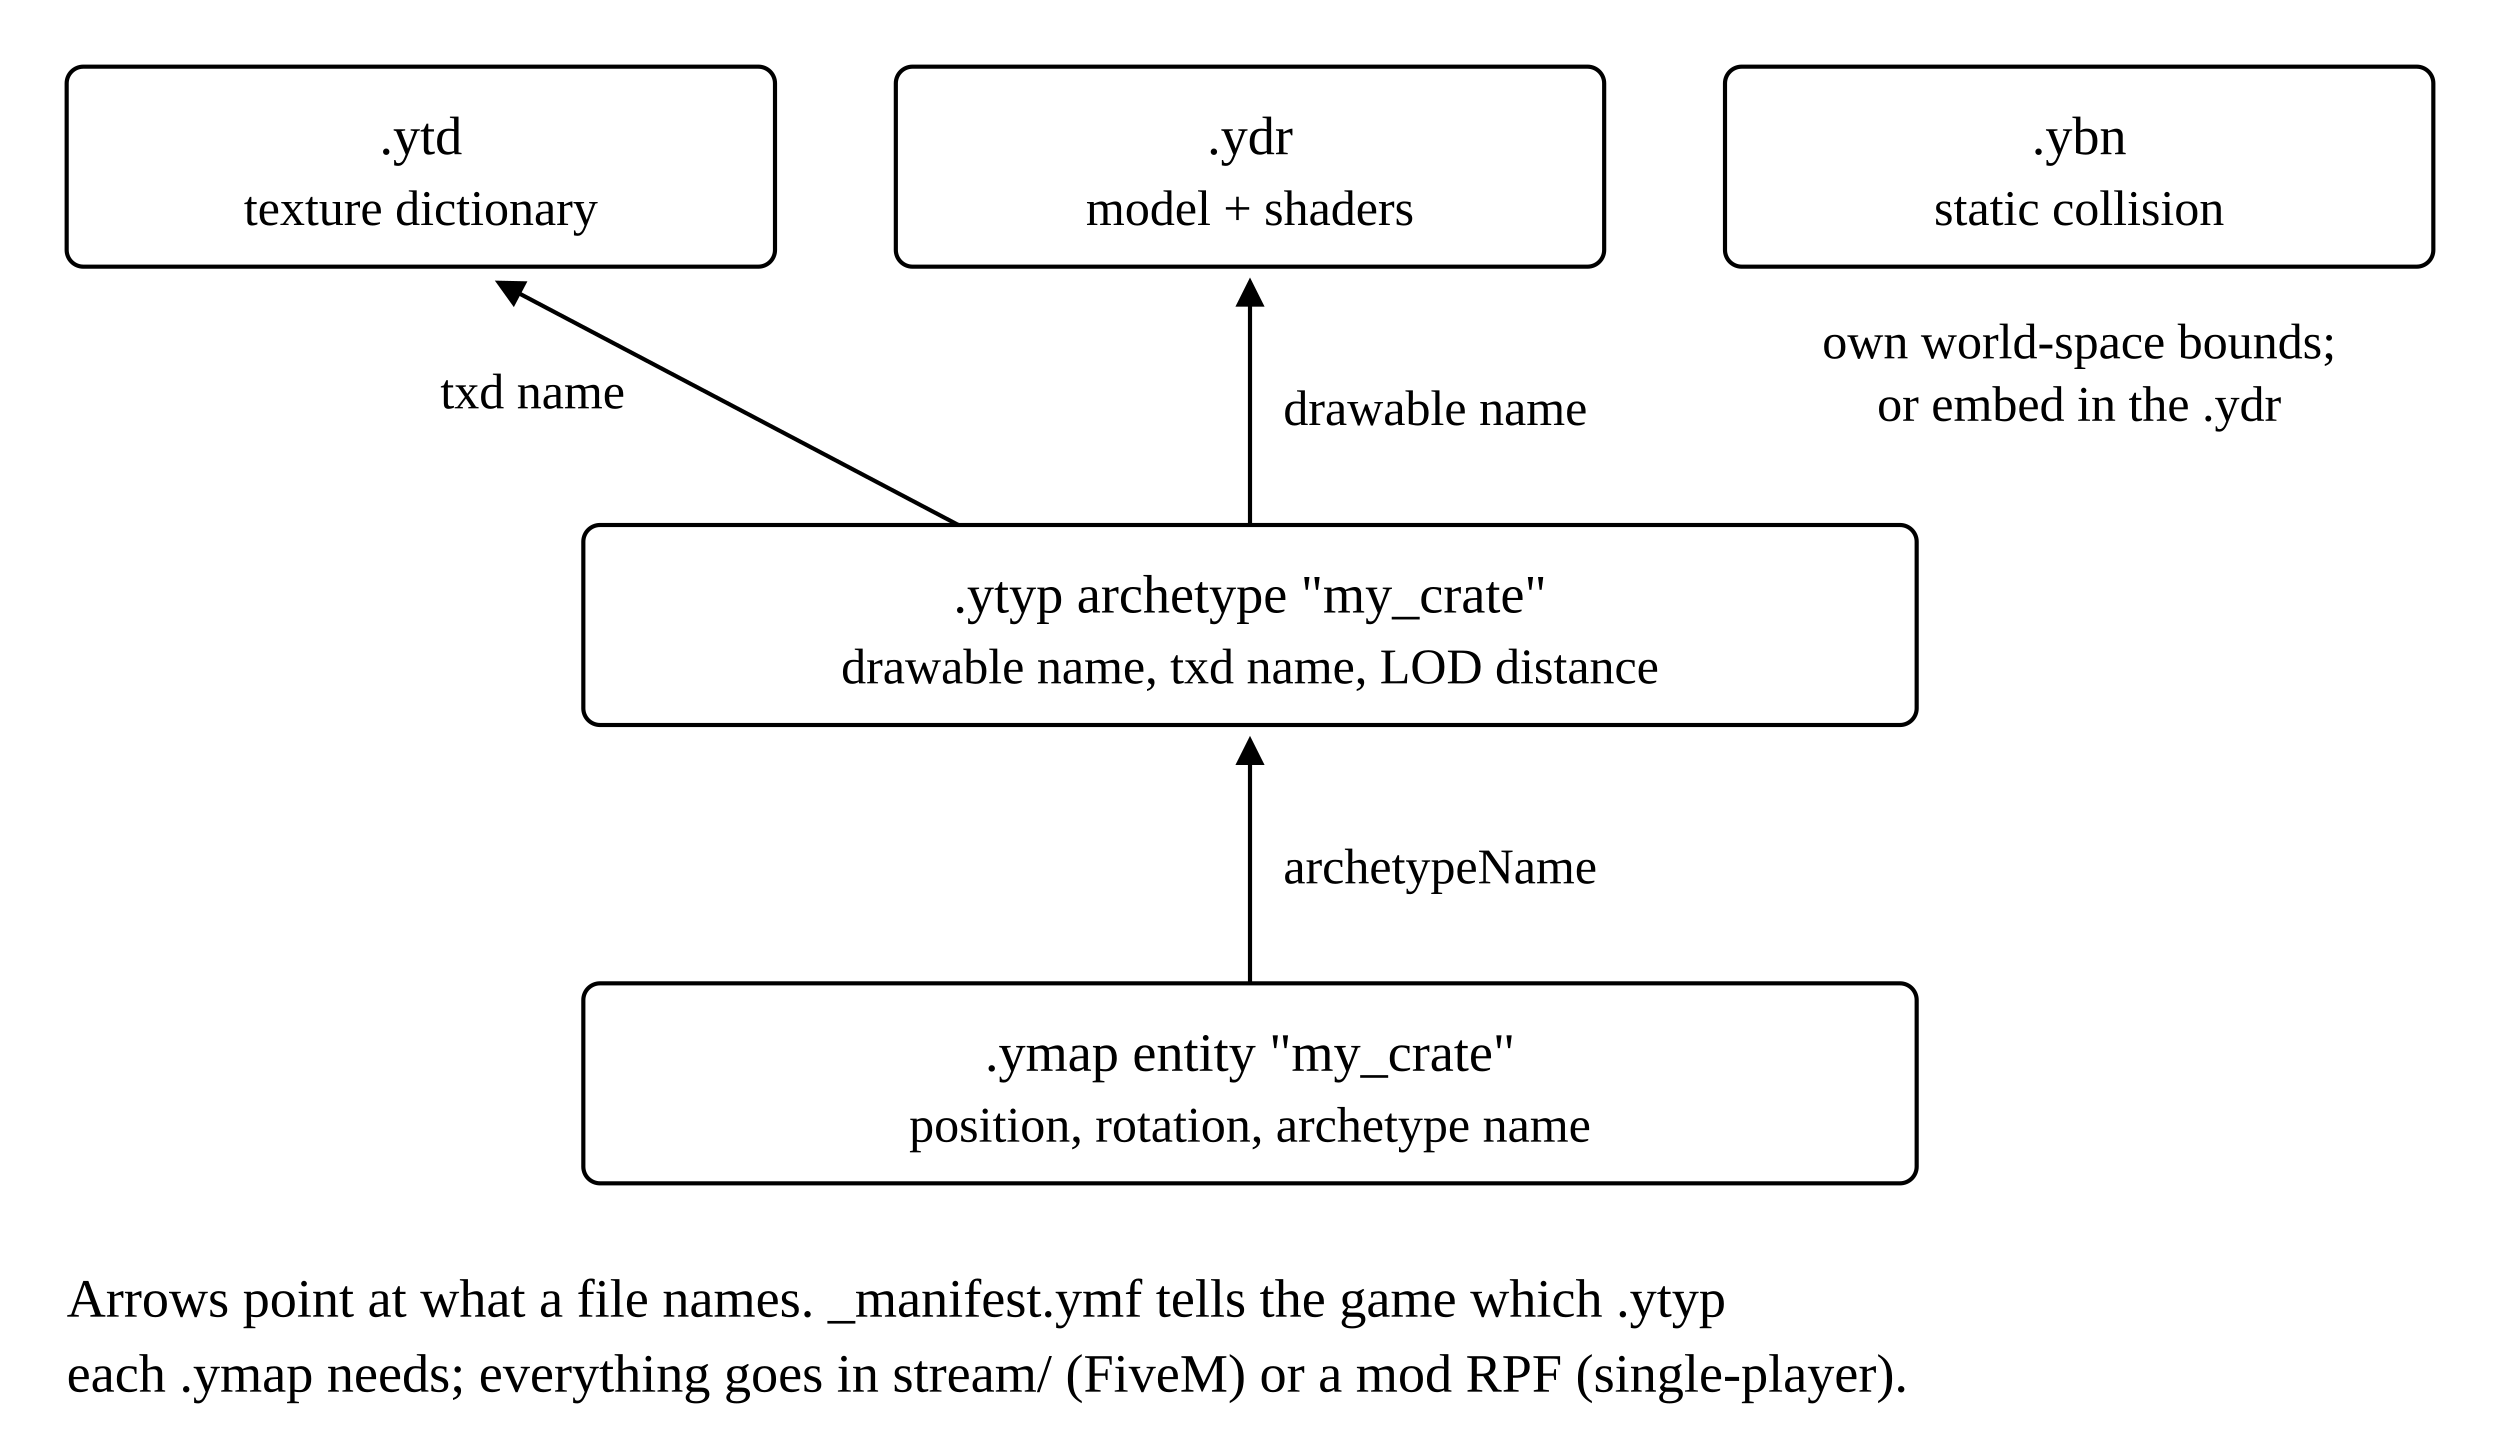
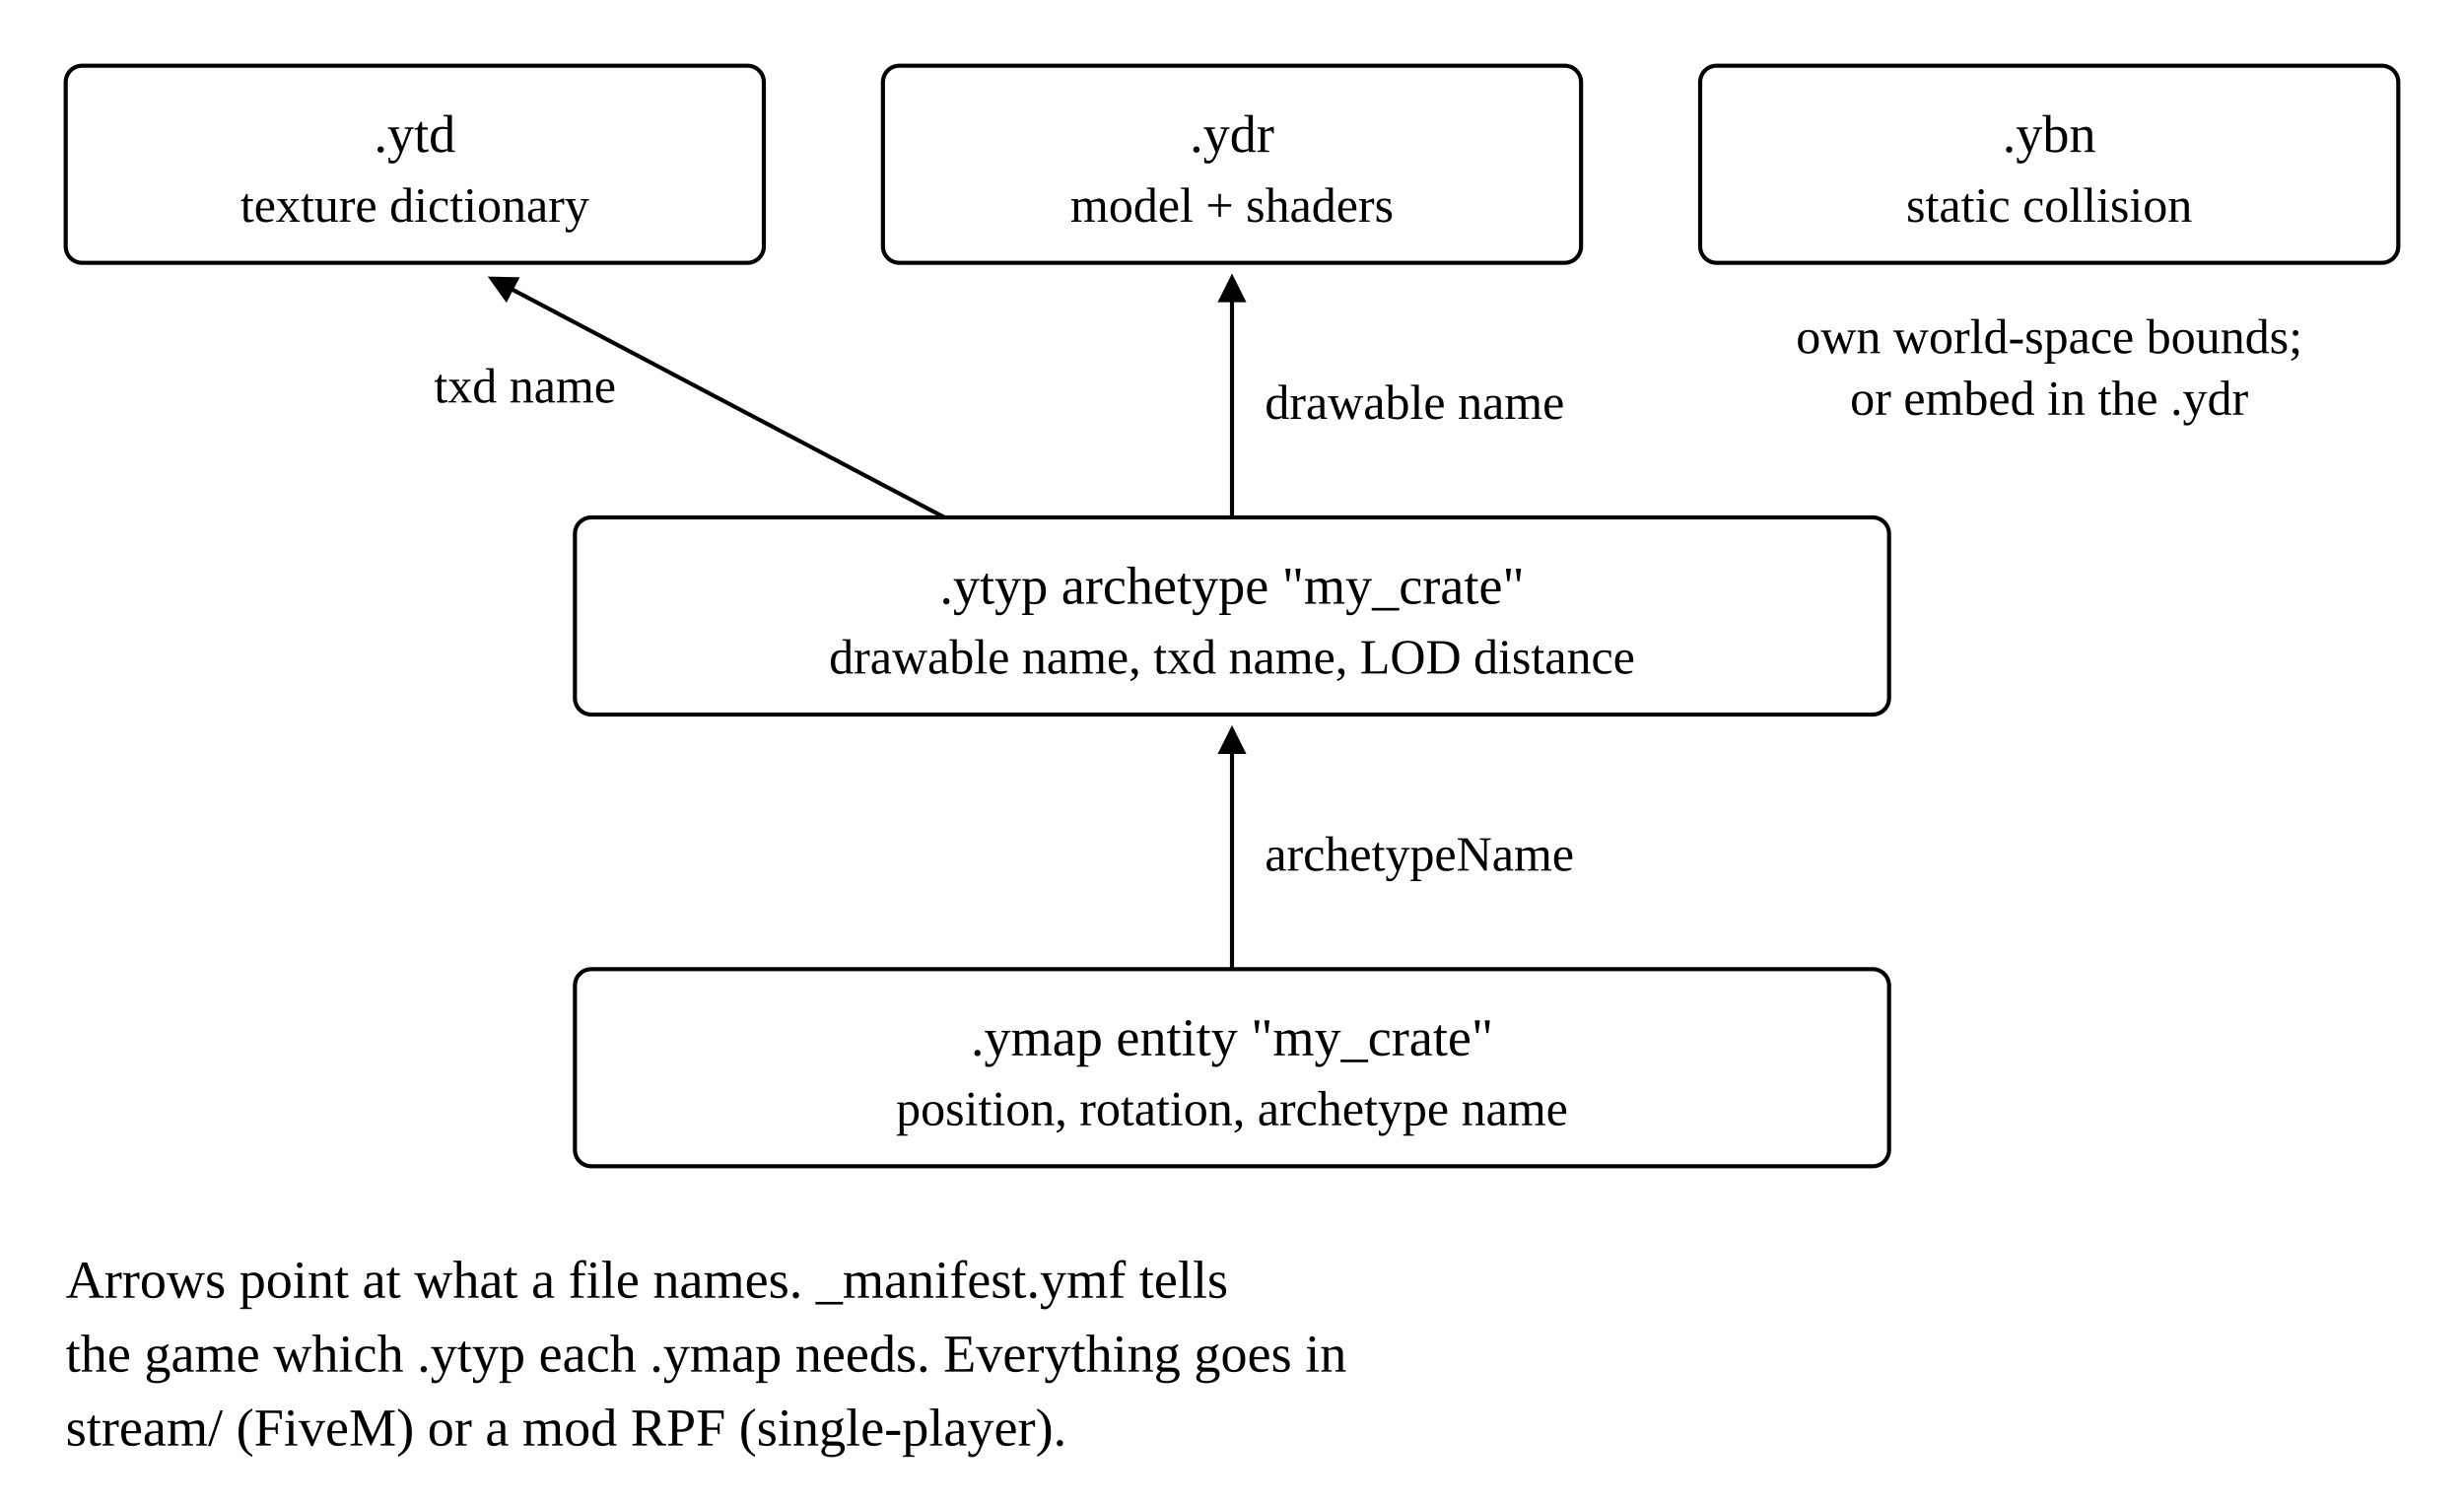
- <svg xmlns="http://www.w3.org/2000/svg" viewBox="0 0 600 348" fill="none" stroke="currentColor">
+ <svg xmlns="http://www.w3.org/2000/svg" viewBox="0 0 600 366" fill="none" stroke="currentColor">
  <defs>
    <marker id="export-gta-files-arrow" viewBox="0 0 10 10" refX="8" refY="5" markerWidth="7" markerHeight="7" orient="auto-start-reverse">
      <path d="M0 0 L10 5 L0 10 z" fill="currentColor" stroke="none" />
    </marker>
  </defs>
  <g stroke="none">
    <rect class="d-fill-1 d-tint" x="16" y="16" width="170" height="48" rx="4" />
    <rect class="d-fill-1 d-tint" x="215" y="16" width="170" height="48" rx="4" />
    <rect class="d-fill-1 d-tint" x="414" y="16" width="170" height="48" rx="4" />
    <rect class="d-fill-2 d-tint" x="140" y="126" width="320" height="48" rx="4" />
    <rect class="d-fill-3 d-tint" x="140" y="236" width="320" height="48" rx="4" />
  </g>
  <g class="d-stroke-1">
    <rect x="16" y="16" width="170" height="48" rx="4" />
    <rect x="215" y="16" width="170" height="48" rx="4" />
    <rect x="414" y="16" width="170" height="48" rx="4" />
  </g>
  <rect class="d-stroke-2" x="140" y="126" width="320" height="48" rx="4" />
  <rect class="d-stroke-3" x="140" y="236" width="320" height="48" rx="4" />
  <g>
    <path d="M230 126 L120 68" marker-end="url(#export-gta-files-arrow)" />
    <path d="M300 126 V 68" marker-end="url(#export-gta-files-arrow)" />
    <path d="M300 236 V 178" marker-end="url(#export-gta-files-arrow)" />
  </g>
  <g fill="currentColor" stroke="none" font-size="13">
    <text x="101" y="37" text-anchor="middle">.ytd</text>
    <text x="300" y="37" text-anchor="middle">.ydr</text>
    <text x="499" y="37" text-anchor="middle">.ybn</text>
    <text x="300" y="147" text-anchor="middle">.ytyp  archetype "my_crate"</text>
    <text x="300" y="257" text-anchor="middle">.ymap  entity "my_crate"</text>
    <g class="d-muted" font-size="12">
      <text x="101" y="54" text-anchor="middle">texture dictionary</text>
      <text x="300" y="54" text-anchor="middle">model + shaders</text>
      <text x="499" y="54" text-anchor="middle">static collision</text>
      <text x="300" y="164" text-anchor="middle">drawable name, txd name, LOD distance</text>
      <text x="300" y="274" text-anchor="middle">position, rotation, archetype name</text>
      <text x="150" y="98" text-anchor="end">txd name</text>
      <text x="308" y="102">drawable name</text>
      <text x="308" y="212">archetypeName</text>
      <text x="499" y="86" text-anchor="middle">own world-space bounds;</text>
      <text x="499" y="101" text-anchor="middle">or embed in the .ydr</text>
    </g>
-     <text x="16" y="316">Arrows point at what a file names. _manifest.ymf tells the game which .ytyp</text>
-     <text x="16" y="334">each .ymap needs; everything goes in stream/ (FiveM) or a mod RPF (single-player).</text>
+     <text x="16" y="316">Arrows point at what a file names. _manifest.ymf tells</text>
+     <text x="16" y="334">the game which .ytyp each .ymap needs. Everything goes in</text>
+     <text x="16" y="352">stream/ (FiveM) or a mod RPF (single-player).</text>
  </g>
</svg>
